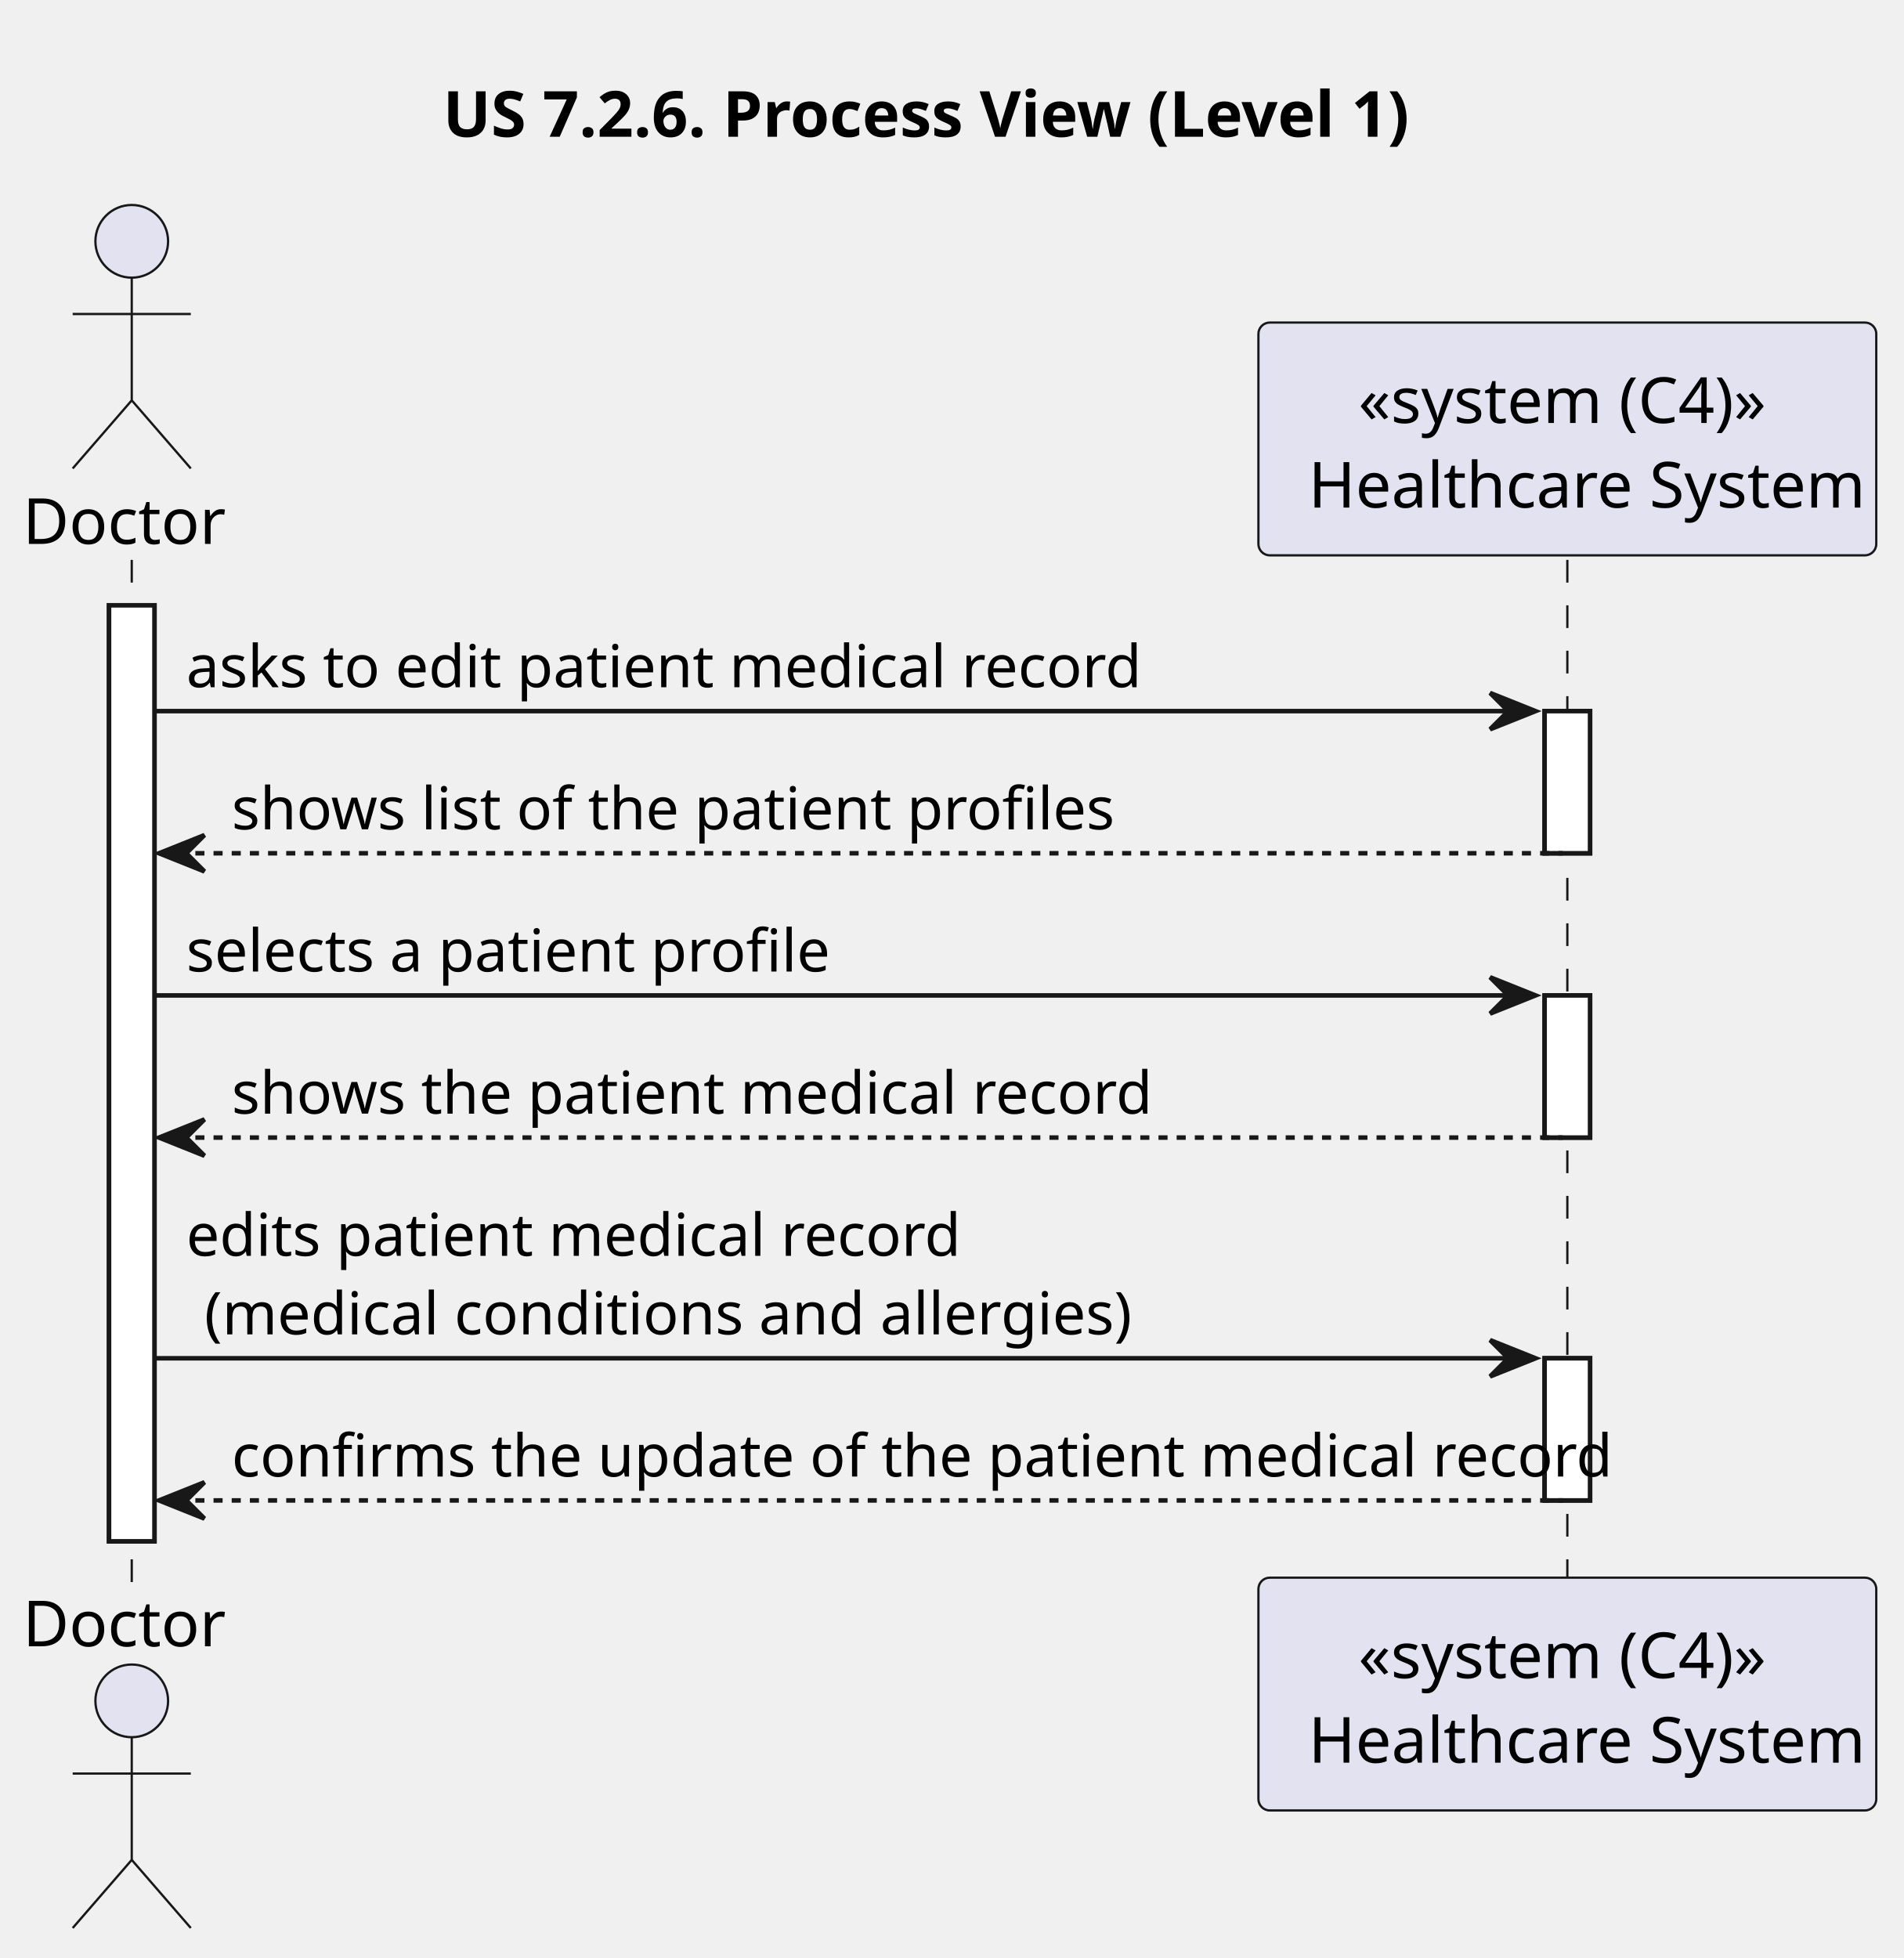
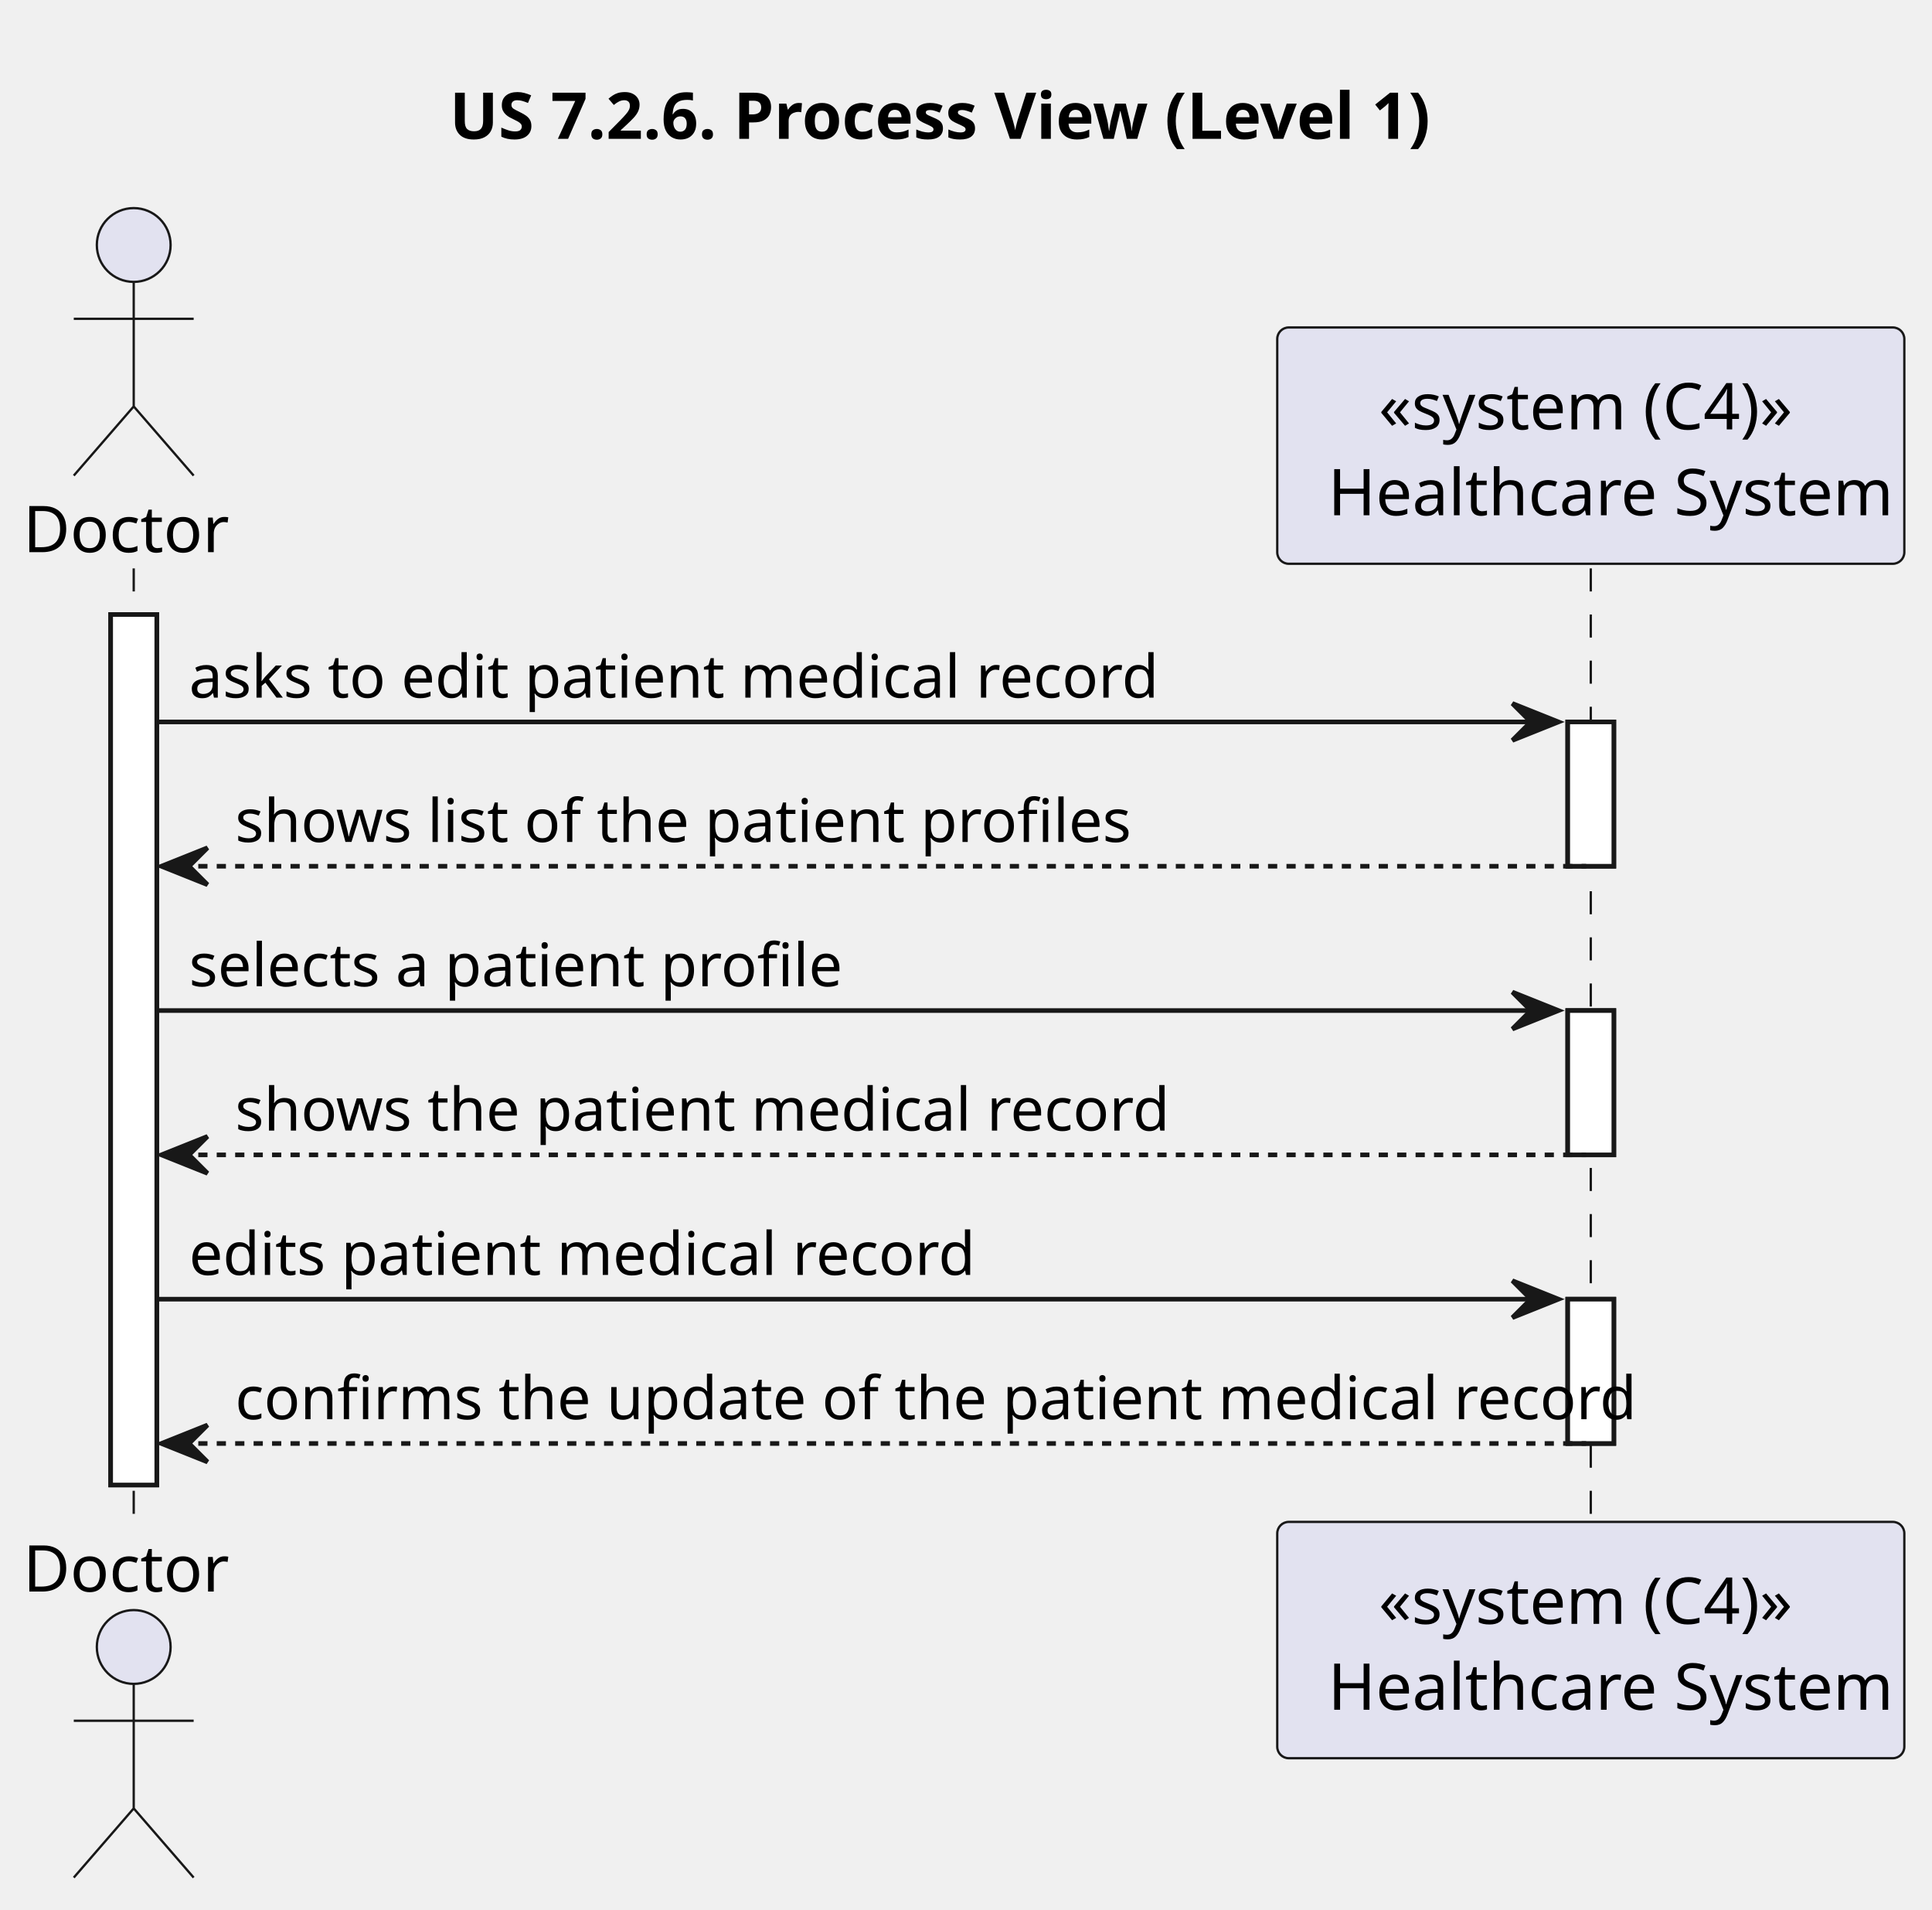
- <svg xmlns="http://www.w3.org/2000/svg" contentStyleType="text/css" height="431px" preserveAspectRatio="none" style="width:419px;height:431px;background:#FFFFFF;" version="1.1" viewBox="0 0 419 431" width="419px" zoomAndPan="magnify">
+ <svg xmlns="http://www.w3.org/2000/svg" contentStyleType="text/css" height="414px" preserveAspectRatio="none" style="width:419px;height:414px;background:#FFFFFF;" version="1.1" viewBox="0 0 419 414" width="419px" zoomAndPan="magnify">
  <defs />
  <g>
    <text fill="#000000" font-family="sans-serif" font-size="14" font-weight="bold" lengthAdjust="spacing" textLength="222" x="97.5" y="30.107">US 7.2.6. Process View (Level 1)</text>
-     <rect fill="#FFFFFF" height="206.037" style="stroke:#181818;stroke-width:1.0;" width="10" x="24" y="133.242" />
+     <rect fill="#FFFFFF" height="188.746" style="stroke:#181818;stroke-width:1.0;" width="10" x="24" y="133.242" />
    <rect fill="#FFFFFF" height="31.291" style="stroke:#181818;stroke-width:1.0;" width="10" x="340" y="156.533" />
    <rect fill="#FFFFFF" height="31.291" style="stroke:#181818;stroke-width:1.0;" width="10" x="340" y="219.115" />
-     <rect fill="#FFFFFF" height="31.291" style="stroke:#181818;stroke-width:1.0;" width="10" x="340" y="298.988" />
-     <line style="stroke:#181818;stroke-width:0.5;stroke-dasharray:5.0,5.0;" x1="29" x2="29" y1="123.242" y2="348.279" />
-     <line style="stroke:#181818;stroke-width:0.5;stroke-dasharray:5.0,5.0;" x1="345" x2="345" y1="123.242" y2="348.279" />
+     <rect fill="#FFFFFF" height="31.291" style="stroke:#181818;stroke-width:1.0;" width="10" x="340" y="281.697" />
+     <line style="stroke:#181818;stroke-width:0.5;stroke-dasharray:5.0,5.0;" x1="29" x2="29" y1="123.242" y2="330.988" />
+     <line style="stroke:#181818;stroke-width:0.5;stroke-dasharray:5.0,5.0;" x1="345" x2="345" y1="123.242" y2="330.988" />
    <text fill="#000000" font-family="sans-serif" font-size="14" lengthAdjust="spacing" textLength="42" x="5" y="119.728">Doctor</text>
    <ellipse cx="29" cy="53.121" fill="#E2E2F0" rx="8" ry="8" style="stroke:#181818;stroke-width:0.5;" />
    <path d="M29,61.121 L29,88.121 M16,69.121 L42,69.121 M29,88.121 L16,103.121 M29,88.121 L42,103.121 " fill="none" style="stroke:#181818;stroke-width:0.5;" />
-     <text fill="#000000" font-family="sans-serif" font-size="14" lengthAdjust="spacing" textLength="42" x="5" y="362.387">Doctor</text>
-     <ellipse cx="29" cy="374.4" fill="#E2E2F0" rx="8" ry="8" style="stroke:#181818;stroke-width:0.5;" />
-     <path d="M29,382.4 L29,409.4 M16,390.4 L42,390.4 M29,409.4 L16,424.4 M29,409.4 L42,424.4 " fill="none" style="stroke:#181818;stroke-width:0.5;" />
+     <text fill="#000000" font-family="sans-serif" font-size="14" lengthAdjust="spacing" textLength="42" x="5" y="345.096">Doctor</text>
+     <ellipse cx="29" cy="357.109" fill="#E2E2F0" rx="8" ry="8" style="stroke:#181818;stroke-width:0.5;" />
+     <path d="M29,365.109 L29,392.109 M16,373.109 L42,373.109 M29,392.109 L16,407.109 M29,392.109 L42,407.109 " fill="none" style="stroke:#181818;stroke-width:0.5;" />
    <rect fill="#E2E2F0" height="51.242" rx="2.5" ry="2.5" style="stroke:#181818;stroke-width:0.5;" width="136" x="277" y="71" />
    <text fill="#000000" font-family="sans-serif" font-size="14" lengthAdjust="spacing" textLength="92" x="299" y="93.107">«system (C4)»</text>
    <text fill="#000000" font-family="sans-serif" font-size="14" lengthAdjust="spacing" textLength="118" x="288" y="111.728">Healthcare System</text>
-     <rect fill="#E2E2F0" height="51.242" rx="2.5" ry="2.5" style="stroke:#181818;stroke-width:0.5;" width="136" x="277" y="347.279" />
-     <text fill="#000000" font-family="sans-serif" font-size="14" lengthAdjust="spacing" textLength="92" x="299" y="369.387">«system (C4)»</text>
-     <text fill="#000000" font-family="sans-serif" font-size="14" lengthAdjust="spacing" textLength="118" x="288" y="388.008">Healthcare System</text>
-     <rect fill="#FFFFFF" height="206.037" style="stroke:#181818;stroke-width:1.0;" width="10" x="24" y="133.242" />
+     <rect fill="#E2E2F0" height="51.242" rx="2.5" ry="2.5" style="stroke:#181818;stroke-width:0.5;" width="136" x="277" y="329.988" />
+     <text fill="#000000" font-family="sans-serif" font-size="14" lengthAdjust="spacing" textLength="92" x="299" y="352.096">«system (C4)»</text>
+     <text fill="#000000" font-family="sans-serif" font-size="14" lengthAdjust="spacing" textLength="118" x="288" y="370.717">Healthcare System</text>
+     <rect fill="#FFFFFF" height="188.746" style="stroke:#181818;stroke-width:1.0;" width="10" x="24" y="133.242" />
    <rect fill="#FFFFFF" height="31.291" style="stroke:#181818;stroke-width:1.0;" width="10" x="340" y="156.533" />
    <rect fill="#FFFFFF" height="31.291" style="stroke:#181818;stroke-width:1.0;" width="10" x="340" y="219.115" />
-     <rect fill="#FFFFFF" height="31.291" style="stroke:#181818;stroke-width:1.0;" width="10" x="340" y="298.988" />
+     <rect fill="#FFFFFF" height="31.291" style="stroke:#181818;stroke-width:1.0;" width="10" x="340" y="281.697" />
    <polygon fill="#181818" points="328,152.533,338,156.533,328,160.533,332,156.533" style="stroke:#181818;stroke-width:1.0;" />
    <line style="stroke:#181818;stroke-width:1.0;" x1="34" x2="334" y1="156.533" y2="156.533" />
    <text fill="#000000" font-family="sans-serif" font-size="13" lengthAdjust="spacing" textLength="200" x="41" y="151.27">asks to edit patient medical record</text>
    <polygon fill="#181818" points="45,183.824,35,187.824,45,191.824,41,187.824" style="stroke:#181818;stroke-width:1.0;" />
    <line style="stroke:#181818;stroke-width:1.0;stroke-dasharray:2.0,2.0;" x1="39" x2="344" y1="187.824" y2="187.824" />
    <text fill="#000000" font-family="sans-serif" font-size="13" lengthAdjust="spacing" textLength="182" x="51" y="182.561">shows list of the patient profiles</text>
    <polygon fill="#181818" points="328,215.115,338,219.115,328,223.115,332,219.115" style="stroke:#181818;stroke-width:1.0;" />
    <line style="stroke:#181818;stroke-width:1.0;" x1="34" x2="334" y1="219.115" y2="219.115" />
    <text fill="#000000" font-family="sans-serif" font-size="13" lengthAdjust="spacing" textLength="134" x="41" y="213.852">selects a patient profile</text>
    <polygon fill="#181818" points="45,246.406,35,250.406,45,254.406,41,250.406" style="stroke:#181818;stroke-width:1.0;" />
    <line style="stroke:#181818;stroke-width:1.0;stroke-dasharray:2.0,2.0;" x1="39" x2="344" y1="250.406" y2="250.406" />
    <text fill="#000000" font-family="sans-serif" font-size="13" lengthAdjust="spacing" textLength="191" x="51" y="245.144">shows the patient medical record</text>
-     <polygon fill="#181818" points="328,294.988,338,298.988,328,302.988,332,298.988" style="stroke:#181818;stroke-width:1.0;" />
-     <line style="stroke:#181818;stroke-width:1.0;" x1="34" x2="334" y1="298.988" y2="298.988" />
+     <polygon fill="#181818" points="328,277.697,338,281.697,328,285.697,332,281.697" style="stroke:#181818;stroke-width:1.0;" />
+     <line style="stroke:#181818;stroke-width:1.0;" x1="34" x2="334" y1="281.697" y2="281.697" />
    <text fill="#000000" font-family="sans-serif" font-size="13" lengthAdjust="spacing" textLength="160" x="41" y="276.435">edits patient medical record</text>
-     <text fill="#000000" font-family="sans-serif" font-size="13" lengthAdjust="spacing" textLength="193" x="45" y="293.726">(medical conditions and allergies)</text>
-     <polygon fill="#181818" points="45,326.279,35,330.279,45,334.279,41,330.279" style="stroke:#181818;stroke-width:1.0;" />
-     <line style="stroke:#181818;stroke-width:1.0;stroke-dasharray:2.0,2.0;" x1="39" x2="344" y1="330.279" y2="330.279" />
-     <text fill="#000000" font-family="sans-serif" font-size="13" lengthAdjust="spacing" textLength="282" x="51" y="325.017">confirms the update of the patient medical record</text>
+     <polygon fill="#181818" points="45,308.988,35,312.988,45,316.988,41,312.988" style="stroke:#181818;stroke-width:1.0;" />
+     <line style="stroke:#181818;stroke-width:1.0;stroke-dasharray:2.0,2.0;" x1="39" x2="344" y1="312.988" y2="312.988" />
+     <text fill="#000000" font-family="sans-serif" font-size="13" lengthAdjust="spacing" textLength="282" x="51" y="307.726">confirms the update of the patient medical record</text>
  </g>
</svg>
